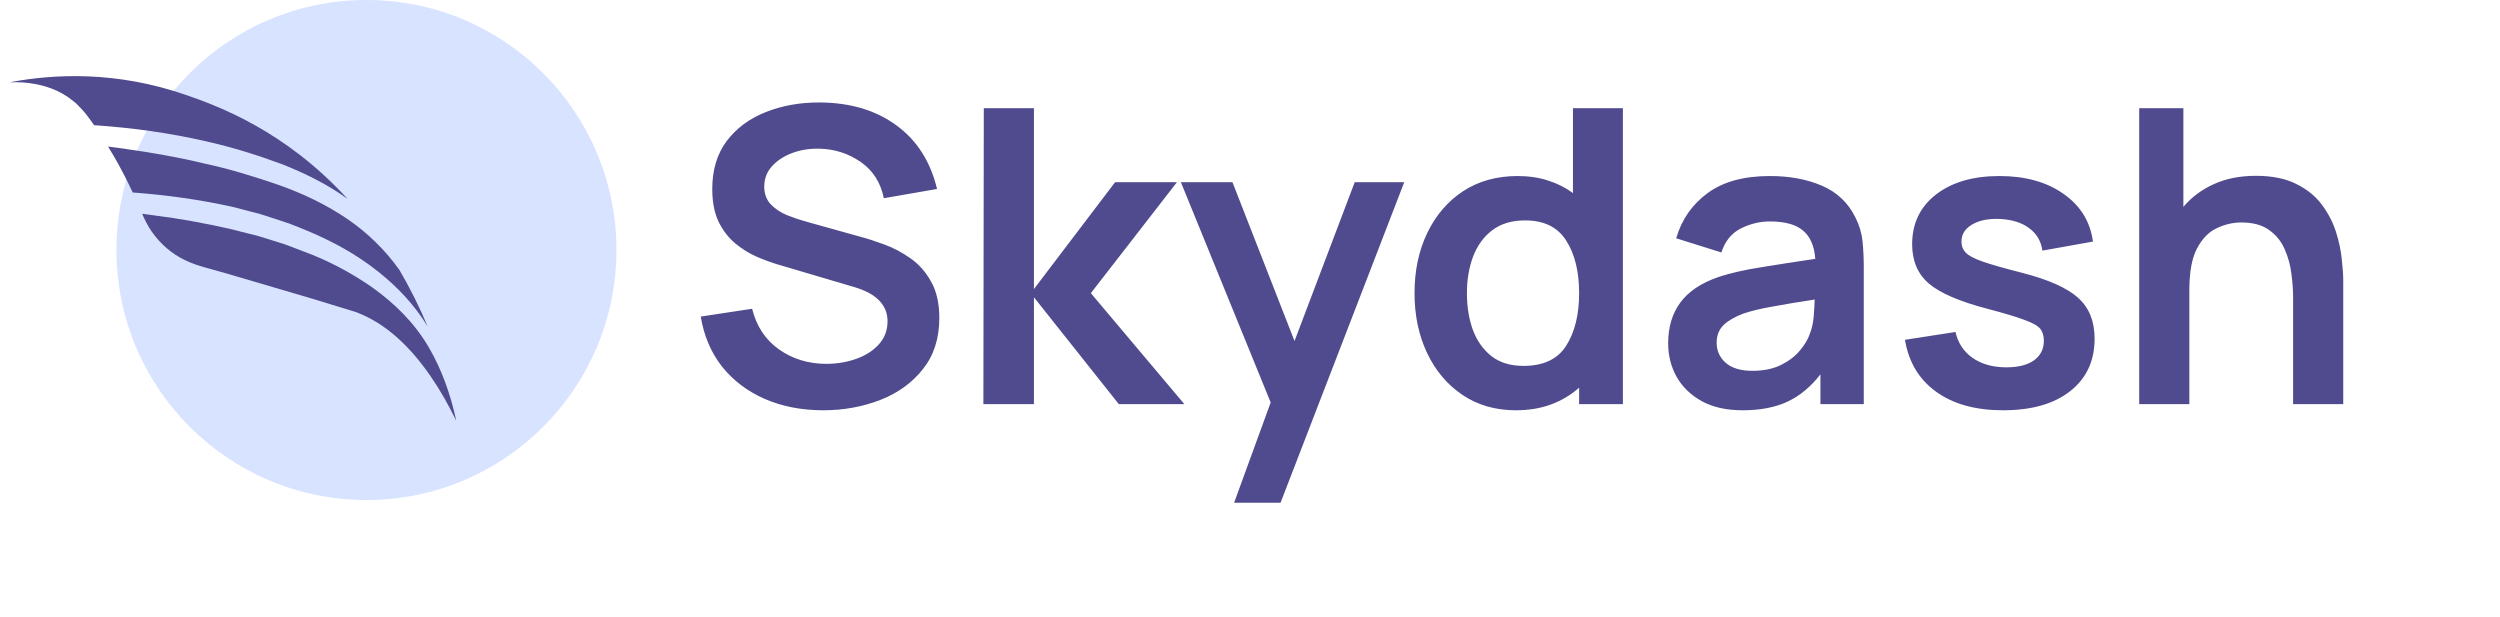
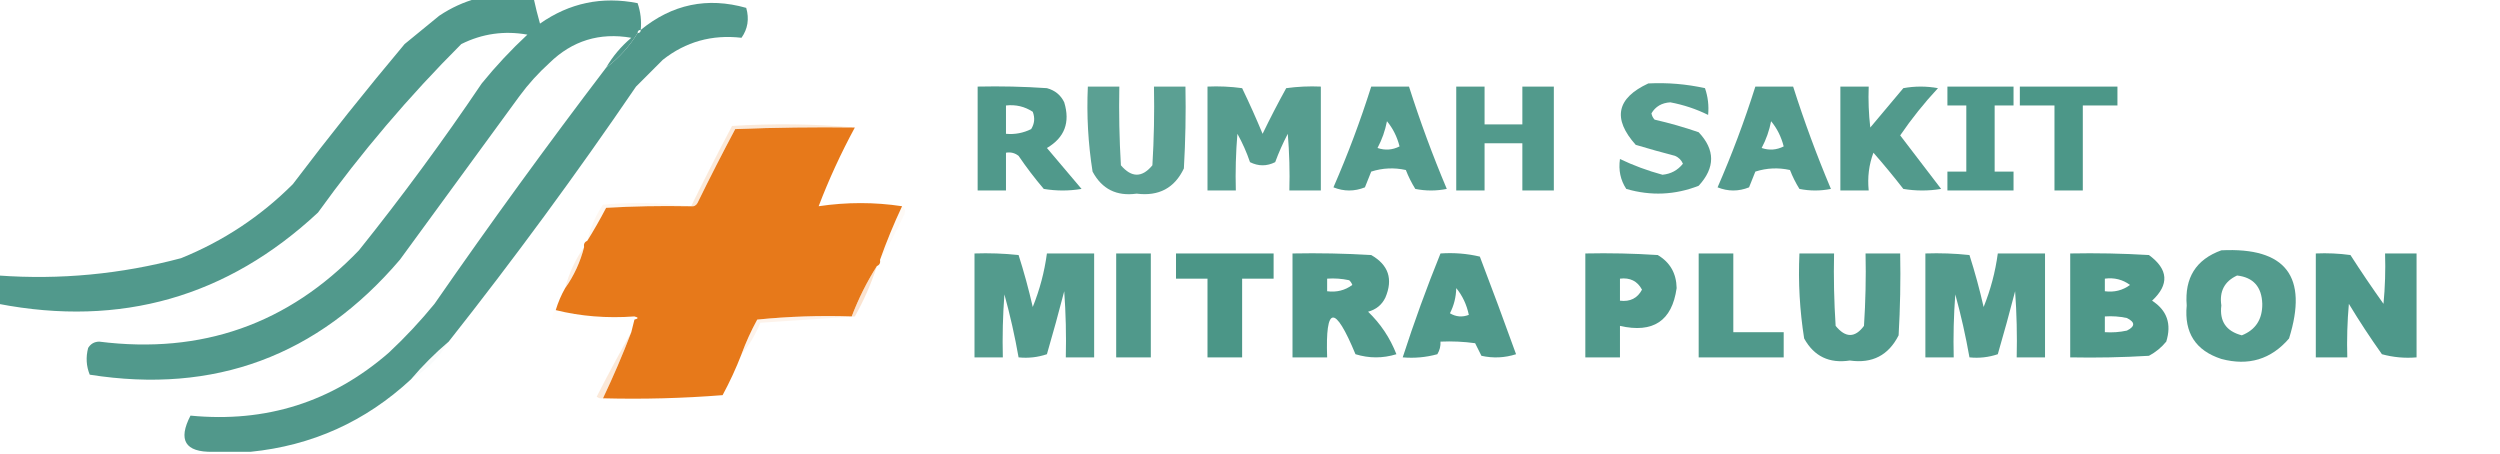
- <svg xmlns="http://www.w3.org/2000/svg" width="365" height="90" viewBox="0 0 365 90" fill="none">
-   <path d="M120.19 59.9C123.15 59.9 125.92 59.4 128.5 58.4C131.08 57.4 133.16 55.9 134.74 53.9C136.34 51.9 137.14 49.41 137.14 46.43C137.14 44.29 136.74 42.52 135.94 41.12C135.16 39.7 134.15 38.56 132.91 37.7C131.69 36.84 130.42 36.17 129.1 35.69C127.8 35.21 126.62 34.83 125.56 34.55L117.82 32.39C116.86 32.13 115.9 31.81 114.94 31.43C113.98 31.03 113.18 30.5 112.54 29.84C111.9 29.16 111.58 28.29 111.58 27.23C111.58 26.11 111.95 25.13 112.69 24.29C113.45 23.45 114.44 22.8 115.66 22.34C116.9 21.88 118.24 21.67 119.68 21.71C121.9 21.77 123.9 22.42 125.68 23.66C127.46 24.9 128.58 26.66 129.04 28.94L136.81 27.59C135.85 23.59 133.88 20.5 130.9 18.32C127.92 16.12 124.21 15 119.77 14.96C116.85 14.94 114.19 15.41 111.79 16.37C109.41 17.31 107.51 18.72 106.09 20.6C104.69 22.48 103.99 24.81 103.99 27.59C103.99 29.49 104.3 31.09 104.92 32.39C105.56 33.67 106.37 34.72 107.35 35.54C108.35 36.36 109.4 37.01 110.5 37.49C111.62 37.97 112.66 38.35 113.62 38.63L124.78 41.93C127.98 42.89 129.58 44.55 129.58 46.91C129.58 48.23 129.15 49.36 128.29 50.3C127.45 51.22 126.35 51.92 124.99 52.4C123.63 52.88 122.18 53.12 120.64 53.12C118.04 53.12 115.74 52.42 113.74 51.02C111.76 49.62 110.45 47.64 109.81 45.08L102.31 46.22C102.77 49.04 103.81 51.48 105.43 53.54C107.07 55.58 109.15 57.15 111.67 58.25C114.21 59.35 117.05 59.9 120.19 59.9ZM143.574 59H150.954V43.4L163.344 59H172.914L159.264 42.8L171.834 26.6H162.804L150.954 42.2V15.8H143.634L143.574 59ZM180.179 73.4H186.959L205.019 26.6H197.789L188.999 49.79L179.939 26.6H172.409L185.519 58.76L180.179 73.4ZM221.311 59.9C223.231 59.9 224.961 59.61 226.501 59.03C228.041 58.45 229.391 57.64 230.551 56.6V59H236.941V15.8H229.651V28.19C228.571 27.39 227.361 26.78 226.021 26.36C224.681 25.92 223.201 25.7 221.581 25.7C218.521 25.7 215.861 26.44 213.601 27.92C211.361 29.4 209.621 31.43 208.381 34.01C207.141 36.59 206.521 39.52 206.521 42.8C206.521 46.04 207.131 48.95 208.351 51.53C209.571 54.11 211.291 56.15 213.511 57.65C215.731 59.15 218.331 59.9 221.311 59.9ZM222.421 53.42C220.541 53.42 218.991 52.95 217.771 52.01C216.551 51.05 215.641 49.77 215.041 48.17C214.461 46.57 214.171 44.78 214.171 42.8C214.171 40.84 214.471 39.06 215.071 37.46C215.691 35.84 216.621 34.56 217.861 33.62C219.121 32.66 220.721 32.18 222.661 32.18C225.421 32.18 227.421 33.16 228.661 35.12C229.921 37.08 230.551 39.64 230.551 42.8C230.551 45.94 229.921 48.5 228.661 50.48C227.421 52.44 225.341 53.42 222.421 53.42ZM254.412 59.9C256.992 59.9 259.182 59.48 260.982 58.64C262.802 57.78 264.402 56.45 265.782 54.65V59H272.112V39.11C272.112 37.71 272.052 36.42 271.932 35.24C271.812 34.04 271.462 32.87 270.882 31.73C269.822 29.59 268.192 28.05 265.992 27.11C263.812 26.17 261.282 25.7 258.402 25.7C254.602 25.7 251.572 26.53 249.312 28.19C247.052 29.85 245.522 32.05 244.722 34.79L251.322 36.86C251.862 35.2 252.812 34.03 254.172 33.35C255.532 32.67 256.942 32.33 258.402 32.33C260.602 32.33 262.222 32.78 263.262 33.68C264.302 34.56 264.892 35.93 265.032 37.79C262.192 38.21 259.552 38.62 257.112 39.02C254.692 39.4 252.632 39.87 250.932 40.43C248.372 41.31 246.502 42.56 245.322 44.18C244.142 45.78 243.552 47.76 243.552 50.12C243.552 51.9 243.962 53.53 244.782 55.01C245.622 56.49 246.852 57.68 248.472 58.58C250.092 59.46 252.072 59.9 254.412 59.9ZM255.852 54.14C254.152 54.14 252.852 53.75 251.952 52.97C251.072 52.19 250.632 51.21 250.632 50.03C250.632 48.97 250.972 48.11 251.652 47.45C252.352 46.79 253.322 46.23 254.562 45.77C255.702 45.39 257.072 45.06 258.672 44.78C260.272 44.48 262.362 44.13 264.942 43.73C264.922 44.49 264.872 45.34 264.792 46.28C264.712 47.2 264.522 48.03 264.222 48.77C263.982 49.51 263.512 50.3 262.812 51.14C262.132 51.98 261.212 52.69 260.052 53.27C258.892 53.85 257.492 54.14 255.852 54.14ZM292.433 59.9C296.613 59.9 299.883 58.97 302.243 57.11C304.623 55.25 305.813 52.69 305.813 49.43C305.813 46.91 305.013 44.93 303.413 43.49C301.833 42.05 299.103 40.83 295.223 39.83C292.703 39.19 290.803 38.65 289.523 38.21C288.263 37.77 287.423 37.33 287.003 36.89C286.583 36.45 286.373 35.92 286.373 35.3C286.373 34.22 286.893 33.38 287.933 32.78C288.973 32.16 290.343 31.89 292.043 31.97C293.803 32.07 295.213 32.52 296.273 33.32C297.353 34.12 297.993 35.21 298.193 36.59L305.573 35.27C305.173 32.35 303.743 30.03 301.283 28.31C298.823 26.57 295.703 25.7 291.923 25.7C288.063 25.7 284.973 26.6 282.653 28.4C280.333 30.2 279.173 32.62 279.173 35.66C279.173 38.08 279.983 39.99 281.603 41.39C283.243 42.79 286.093 44.02 290.153 45.08C292.593 45.72 294.393 46.26 295.553 46.7C296.733 47.12 297.503 47.55 297.863 47.99C298.223 48.43 298.403 49.02 298.403 49.76C298.403 50.96 297.923 51.91 296.963 52.61C296.003 53.29 294.663 53.63 292.943 53.63C290.963 53.63 289.313 53.17 287.993 52.25C286.693 51.33 285.863 50.07 285.503 48.47L278.123 49.61C278.663 52.87 280.183 55.4 282.683 57.2C285.183 59 288.433 59.9 292.433 59.9ZM312.324 59H319.644V42.35C319.644 39.73 320.014 37.71 320.754 36.29C321.514 34.85 322.474 33.86 323.634 33.32C324.814 32.76 326.014 32.48 327.234 32.48C328.954 32.48 330.324 32.86 331.344 33.62C332.364 34.36 333.114 35.31 333.594 36.47C334.094 37.61 334.414 38.8 334.554 40.04C334.714 41.28 334.794 42.4 334.794 43.4V59H342.114V40.91C342.114 40.15 342.044 39.14 341.904 37.88C341.784 36.62 341.504 35.29 341.064 33.89C340.624 32.49 339.944 31.17 339.024 29.93C338.104 28.67 336.854 27.65 335.274 26.87C333.714 26.07 331.744 25.67 329.364 25.67C327.024 25.67 324.964 26.08 323.184 26.9C321.424 27.7 319.954 28.8 318.774 30.2V15.8H312.324V59Z" fill="#504B8E" />
-   <circle cx="53.5" cy="36.5" r="36.5" fill="#D8E3FF" />
-   <path d="M3.437 12.043C5.632 12.232 7.878 12.779 9.927 14.173C10.411 14.576 10.953 14.886 11.396 15.378C11.841 15.859 12.33 16.332 12.706 16.862C13.061 17.329 13.405 17.793 13.739 18.277C19.212 18.651 24.674 19.388 30.083 20.632C33.851 21.479 37.574 22.635 41.259 24.001C44.498 25.298 47.719 26.857 50.724 29.02C41.603 19.039 31.788 15.466 27.132 13.856C16.999 10.349 7.944 10.771 1.394 12.014C2.068 11.989 2.754 12.005 3.437 12.043Z" fill="#504B8E" />
-   <path d="M29.634 23.831C25.952 22.93 22.223 22.306 18.488 21.769C17.584 21.635 16.679 21.5 15.779 21.401C16.863 23.154 17.881 25.009 18.811 26.919C19 27.305 19.186 27.704 19.374 28.101C24.255 28.462 29.132 29.135 33.975 30.208L36.744 30.925L38.126 31.295L39.495 31.739L42.232 32.637C43.142 32.985 44.041 33.35 44.945 33.728C48.532 35.235 52.068 37.127 55.31 39.737C57.967 41.85 60.479 44.453 62.436 47.665C61.301 44.963 59.941 42.187 58.316 39.415C56.192 36.434 53.663 34.027 50.928 32.116C47.68 29.882 44.179 28.224 40.584 26.97C36.989 25.729 33.335 24.613 29.634 23.831Z" fill="#504B8E" />
-   <path d="M54.327 41.942C51.136 39.724 47.738 37.96 44.217 36.672L41.59 35.671L38.917 34.835L37.576 34.422L36.222 34.084L33.522 33.406C29.894 32.589 26.243 31.91 22.57 31.456C21.965 31.363 21.359 31.278 20.75 31.207C21.178 32.184 21.604 33.027 22.136 33.79C23.44 35.651 25.102 37.066 26.972 37.963C27.904 38.426 28.871 38.745 29.892 39.035L33.048 39.92L45.655 43.629L51.934 45.553C54.124 46.363 56.181 47.66 58.023 49.314C61.585 52.516 64.358 56.817 66.612 61.425C65.782 57.542 64.462 53.888 62.634 50.767C60.463 47.017 57.486 44.205 54.327 41.942Z" fill="#504B8E" />
+ <svg xmlns="http://www.w3.org/2000/svg" version="1.1" width="794px" height="144px" style="shape-rendering:geometricPrecision; text-rendering:geometricPrecision; image-rendering:optimizeQuality; fill-rule:evenodd; clip-rule:evenodd">
+   <g>
+     <path style="opacity:0.992" fill="#50988b" d="M 151.5,-0.5 C 157.5,-0.5 163.5,-0.5 169.5,-0.5C 170.073,2.147 170.74,4.813 171.5,7.5C 180.844,0.932 191.177,-1.235 202.5,1C 203.444,3.719 203.777,6.552 203.5,9.5C 202.833,9.5 202.5,9.833 202.5,10.5C 199.877,14.791 196.544,18.457 192.5,21.5C 194.557,17.933 197.223,14.766 200.5,12C 190.42,10.25 181.753,12.917 174.5,20C 170.964,23.201 167.797,26.701 165,30.5C 152.333,47.833 139.667,65.167 127,82.5C 100.919,113.081 68.086,125.247 28.5,119C 27.39,116.263 27.223,113.429 28,110.5C 28.804,109.196 29.971,108.529 31.5,108.5C 64.036,112.602 91.536,102.935 114,79.5C 127.732,62.367 140.732,44.7 153,26.5C 157.504,20.964 162.337,15.797 167.5,11C 160.129,9.69 153.129,10.69 146.5,14C 129.892,30.608 114.725,48.441 101,67.5C 72.23,94.322 38.397,103.989 -0.5,96.5C -0.5,93.5 -0.5,90.5 -0.5,87.5C 19.077,88.915 38.41,87.082 57.5,82C 70.941,76.553 82.774,68.72 93,58.5C 104.453,43.378 116.287,28.545 128.5,14C 132.167,11 135.833,8 139.5,5C 143.284,2.471 147.284,0.638 151.5,-0.5 Z" />
+   </g>
+   <g>
+     <path style="opacity:0.994" fill="#50988b" d="M 142.5,108.5 C 138.167,112.167 134.167,116.167 130.5,120.5C 116.071,133.881 99.071,141.548 79.5,143.5C 75.5,143.5 71.5,143.5 67.5,143.5C 58.799,143.623 56.466,139.79 60.5,132C 84.509,134.329 105.509,127.662 123.5,112C 128.7,107.135 133.533,101.968 138,96.5C 155.643,71.038 173.81,46.038 192.5,21.5C 196.544,18.457 199.877,14.791 202.5,10.5C 203.167,10.5 203.5,10.167 203.5,9.5C 213.481,1.337 224.648,-0.996 237,2.5C 238.004,5.993 237.504,9.159 235.5,12C 226.127,10.916 217.793,13.25 210.5,19C 207.667,21.833 204.833,24.667 202,27.5C 183.076,55.244 163.242,82.244 142.5,108.5 Z" />
+   </g>
+   <g>
+     <path style="opacity:0.902" fill="#449283" d="M 523.5,26.5 C 529.577,26.196 535.577,26.696 541.5,28C 542.444,30.719 542.777,33.553 542.5,36.5C 538.755,34.639 534.755,33.306 530.5,32.5C 527.778,32.662 525.778,33.829 524.5,36C 524.645,36.772 524.978,37.439 525.5,38C 530.236,39.081 534.903,40.414 539.5,42C 544.773,47.595 544.773,53.261 539.5,59C 531.982,61.941 524.315,62.274 516.5,60C 514.656,57.196 513.989,54.03 514.5,50.5C 518.787,52.552 523.287,54.219 528,55.5C 530.664,55.251 532.831,54.085 534.5,52C 534.002,50.842 533.169,50.008 532,49.5C 527.811,48.411 523.644,47.245 519.5,46C 512.08,37.687 513.413,31.186 523.5,26.5 Z" />
+   </g>
+   <g>
+     <path style="opacity:0.934" fill="#449283" d="M 310.5,27.5 C 317.841,27.334 325.174,27.5 332.5,28C 335.057,28.685 336.891,30.185 338,32.5C 339.942,38.89 338.109,43.723 332.5,47C 336.167,51.333 339.833,55.667 343.5,60C 339.5,60.667 335.5,60.667 331.5,60C 328.642,56.642 325.975,53.142 323.5,49.5C 322.311,48.571 320.978,48.238 319.5,48.5C 319.5,52.5 319.5,56.5 319.5,60.5C 316.5,60.5 313.5,60.5 310.5,60.5C 310.5,49.5 310.5,38.5 310.5,27.5 Z M 319.5,33.5 C 322.602,33.154 325.435,33.821 328,35.5C 328.743,37.441 328.576,39.274 327.5,41C 324.986,42.252 322.32,42.752 319.5,42.5C 319.5,39.5 319.5,36.5 319.5,33.5 Z" />
+   </g>
+   <g>
+     <path style="opacity:0.875" fill="#449283" d="M 345.5,27.5 C 348.833,27.5 352.167,27.5 355.5,27.5C 355.334,35.84 355.5,44.173 356,52.5C 359.391,56.47 362.724,56.47 366,52.5C 366.5,44.173 366.666,35.84 366.5,27.5C 369.833,27.5 373.167,27.5 376.5,27.5C 376.666,36.173 376.5,44.84 376,53.5C 373.04,59.727 368.04,62.393 361,61.5C 354.635,62.388 349.968,60.054 347,54.5C 345.586,45.582 345.086,36.582 345.5,27.5 Z" />
+   </g>
+   <g>
+     <path style="opacity:0.901" fill="#449283" d="M 383.5,27.5 C 387.182,27.335 390.848,27.501 394.5,28C 396.795,32.759 398.962,37.592 401,42.5C 403.357,37.62 405.857,32.786 408.5,28C 412.152,27.501 415.818,27.335 419.5,27.5C 419.5,38.5 419.5,49.5 419.5,60.5C 416.167,60.5 412.833,60.5 409.5,60.5C 409.666,54.491 409.499,48.491 409,42.5C 407.472,45.417 406.139,48.417 405,51.5C 402.333,52.833 399.667,52.833 397,51.5C 395.941,48.382 394.608,45.382 393,42.5C 392.501,48.491 392.334,54.491 392.5,60.5C 389.5,60.5 386.5,60.5 383.5,60.5C 383.5,49.5 383.5,38.5 383.5,27.5 Z" />
+   </g>
+   <g>
+     <path style="opacity:0.916" fill="#449283" d="M 435.5,27.5 C 439.5,27.5 443.5,27.5 447.5,27.5C 451.003,38.507 455.003,49.34 459.5,60C 456.167,60.667 452.833,60.667 449.5,60C 448.308,58.088 447.308,56.088 446.5,54C 442.789,53.175 439.122,53.341 435.5,54.5C 434.833,56.167 434.167,57.833 433.5,59.5C 430.167,60.833 426.833,60.833 423.5,59.5C 428.069,49.032 432.069,38.365 435.5,27.5 Z M 440.5,38.5 C 442.383,40.763 443.716,43.43 444.5,46.5C 442.235,47.647 439.902,47.814 437.5,47C 438.929,44.31 439.929,41.477 440.5,38.5 Z" />
+   </g>
+   <g>
+     <path style="opacity:0.924" fill="#449283" d="M 462.5,27.5 C 465.5,27.5 468.5,27.5 471.5,27.5C 471.5,31.5 471.5,35.5 471.5,39.5C 475.5,39.5 479.5,39.5 483.5,39.5C 483.5,35.5 483.5,31.5 483.5,27.5C 486.833,27.5 490.167,27.5 493.5,27.5C 493.5,38.5 493.5,49.5 493.5,60.5C 490.167,60.5 486.833,60.5 483.5,60.5C 483.5,55.5 483.5,50.5 483.5,45.5C 479.5,45.5 475.5,45.5 471.5,45.5C 471.5,50.5 471.5,55.5 471.5,60.5C 468.5,60.5 465.5,60.5 462.5,60.5C 462.5,49.5 462.5,38.5 462.5,27.5 Z" />
+   </g>
+   <g>
+     <path style="opacity:0.916" fill="#449283" d="M 557.5,27.5 C 561.5,27.5 565.5,27.5 569.5,27.5C 573.003,38.507 577.003,49.34 581.5,60C 578.167,60.667 574.833,60.667 571.5,60C 570.308,58.088 569.308,56.088 568.5,54C 564.789,53.175 561.122,53.341 557.5,54.5C 556.833,56.167 556.167,57.833 555.5,59.5C 552.167,60.833 548.833,60.833 545.5,59.5C 550.069,49.032 554.069,38.365 557.5,27.5 Z M 562.5,38.5 C 564.383,40.763 565.716,43.43 566.5,46.5C 564.235,47.647 561.902,47.814 559.5,47C 560.929,44.31 561.929,41.477 562.5,38.5 Z" />
+   </g>
+   <g>
+     <path style="opacity:0.922" fill="#449283" d="M 584.5,27.5 C 587.5,27.5 590.5,27.5 593.5,27.5C 593.334,31.846 593.501,36.179 594,40.5C 597.5,36.333 601,32.167 604.5,28C 608.167,27.333 611.833,27.333 615.5,28C 611.106,32.722 607.106,37.722 603.5,43C 607.819,48.656 612.153,54.322 616.5,60C 612.5,60.667 608.5,60.667 604.5,60C 601.453,56.075 598.286,52.241 595,48.5C 593.576,52.297 593.076,56.297 593.5,60.5C 590.5,60.5 587.5,60.5 584.5,60.5C 584.5,49.5 584.5,38.5 584.5,27.5 Z" />
+   </g>
+   <g>
+     <path style="opacity:0.945" fill="#449283" d="M 618.5,27.5 C 625.5,27.5 632.5,27.5 639.5,27.5C 639.5,29.5 639.5,31.5 639.5,33.5C 637.5,33.5 635.5,33.5 633.5,33.5C 633.5,40.5 633.5,47.5 633.5,54.5C 635.5,54.5 637.5,54.5 639.5,54.5C 639.5,56.5 639.5,58.5 639.5,60.5C 632.5,60.5 625.5,60.5 618.5,60.5C 618.5,58.5 618.5,56.5 618.5,54.5C 620.5,54.5 622.5,54.5 624.5,54.5C 624.5,47.5 624.5,40.5 624.5,33.5C 622.5,33.5 620.5,33.5 618.5,33.5C 618.5,31.5 618.5,29.5 618.5,27.5 Z" />
+   </g>
+   <g>
+     <path style="opacity:0.954" fill="#449283" d="M 641.5,27.5 C 651.833,27.5 662.167,27.5 672.5,27.5C 672.5,29.5 672.5,31.5 672.5,33.5C 668.833,33.5 665.167,33.5 661.5,33.5C 661.5,42.5 661.5,51.5 661.5,60.5C 658.5,60.5 655.5,60.5 652.5,60.5C 652.5,51.5 652.5,42.5 652.5,33.5C 648.833,33.5 645.167,33.5 641.5,33.5C 641.5,31.5 641.5,29.5 641.5,27.5 Z" />
+   </g>
+   <g>
+     <path style="opacity:0.999" fill="#e7791a" d="M 271.5,40.5 C 267.072,48.681 263.239,57.014 260,65.5C 268.932,64.172 277.765,64.172 286.5,65.5C 283.884,71.063 281.551,76.73 279.5,82.5C 279.672,83.492 279.338,84.158 278.5,84.5C 275.326,89.516 272.659,94.849 270.5,100.5C 260.478,100.168 250.478,100.501 240.5,101.5C 238.547,105.069 236.881,108.736 235.5,112.5C 233.785,116.931 231.785,121.265 229.5,125.5C 216.851,126.499 204.184,126.832 191.5,126.5C 194.782,119.605 197.782,112.605 200.5,105.5C 200.833,104.167 201.167,102.833 201.5,101.5C 202.833,101.167 202.833,100.833 201.5,100.5C 192.766,101.135 184.433,100.468 176.5,98.5C 177.264,95.982 178.264,93.649 179.5,91.5C 182.29,87.584 184.29,83.251 185.5,78.5C 185.328,77.508 185.662,76.842 186.5,76.5C 188.599,73.144 190.599,69.644 192.5,66C 201.16,65.5 209.827,65.334 218.5,65.5C 218.833,65.5 219.167,65.5 219.5,65.5C 220.376,65.631 221.043,65.297 221.5,64.5C 225.372,56.589 229.372,48.755 233.5,41C 246.162,40.5 258.829,40.333 271.5,40.5 Z" />
+   </g>
+   <g>
+     <path style="opacity:0.329" fill="#f3bc8c" d="M 271.5,40.5 C 258.829,40.333 246.162,40.5 233.5,41C 229.372,48.755 225.372,56.589 221.5,64.5C 221.043,65.297 220.376,65.631 219.5,65.5C 223.693,56.949 228.026,48.449 232.5,40C 245.673,39.173 258.673,39.34 271.5,40.5 Z" />
+   </g>
+   <g>
+     <path style="opacity:0.184" fill="#f7d1b0" d="M 218.5,65.5 C 209.827,65.334 201.16,65.5 192.5,66C 190.599,69.644 188.599,73.144 186.5,76.5C 187.469,72.392 189.136,68.559 191.5,65C 200.676,64.176 209.676,64.343 218.5,65.5 Z" />
+   </g>
+   <g>
+     <path style="opacity:0.078" fill="#f2b784" d="M 286.5,65.5 C 287.573,66.251 287.74,67.251 287,68.5C 284.726,73.387 282.226,78.054 279.5,82.5C 281.551,76.73 283.884,71.063 286.5,65.5 Z" />
+   </g>
+   <g>
+     <path style="opacity:0.917" fill="#449283" d="M 705.5,79.5 C 725.984,78.492 733.151,87.826 727,107.5C 721.289,114.137 714.123,116.304 705.5,114C 697.331,111.345 693.665,105.678 694.5,97C 693.786,88.236 697.452,82.402 705.5,79.5 Z M 710.5,87.5 C 715.662,88.097 718.329,91.097 718.5,96.5C 718.551,101.425 716.384,104.758 712,106.5C 707.04,105.212 704.874,102.045 705.5,97C 704.828,92.527 706.495,89.36 710.5,87.5 Z" />
+   </g>
+   <g>
+     <path style="opacity:0.239" fill="#f2b987" d="M 185.5,78.5 C 184.29,83.251 182.29,87.584 179.5,91.5C 180.71,86.749 182.71,82.416 185.5,78.5 Z" />
+   </g>
+   <g>
+     <path style="opacity:0.917" fill="#449283" d="M 309.5,80.5 C 314.179,80.334 318.845,80.501 323.5,81C 325.227,86.406 326.727,91.906 328,97.5C 330.217,92.017 331.717,86.351 332.5,80.5C 337.5,80.5 342.5,80.5 347.5,80.5C 347.5,91.5 347.5,102.5 347.5,113.5C 344.5,113.5 341.5,113.5 338.5,113.5C 338.666,106.492 338.5,99.492 338,92.5C 336.266,99.201 334.433,105.867 332.5,112.5C 329.572,113.484 326.572,113.817 323.5,113.5C 322.32,106.778 320.82,100.111 319,93.5C 318.5,100.158 318.334,106.825 318.5,113.5C 315.5,113.5 312.5,113.5 309.5,113.5C 309.5,102.5 309.5,91.5 309.5,80.5 Z" />
+   </g>
+   <g>
+     <path style="opacity:0.933" fill="#449283" d="M 354.5,80.5 C 358.167,80.5 361.833,80.5 365.5,80.5C 365.5,91.5 365.5,102.5 365.5,113.5C 361.833,113.5 358.167,113.5 354.5,113.5C 354.5,102.5 354.5,91.5 354.5,80.5 Z" />
+   </g>
+   <g>
+     <path style="opacity:0.962" fill="#449283" d="M 373.5,80.5 C 383.833,80.5 394.167,80.5 404.5,80.5C 404.5,83.167 404.5,85.833 404.5,88.5C 401.167,88.5 397.833,88.5 394.5,88.5C 394.5,96.833 394.5,105.167 394.5,113.5C 390.833,113.5 387.167,113.5 383.5,113.5C 383.5,105.167 383.5,96.833 383.5,88.5C 380.167,88.5 376.833,88.5 373.5,88.5C 373.5,85.833 373.5,83.167 373.5,80.5 Z" />
+   </g>
+   <g>
+     <path style="opacity:0.934" fill="#449283" d="M 410.5,80.5 C 418.84,80.334 427.173,80.5 435.5,81C 440.992,84.142 442.492,88.642 440,94.5C 438.891,96.815 437.057,98.315 434.5,99C 438.481,102.82 441.481,107.32 443.5,112.5C 439.167,113.833 434.833,113.833 430.5,112.5C 423.919,96.638 420.919,96.971 421.5,113.5C 417.833,113.5 414.167,113.5 410.5,113.5C 410.5,102.5 410.5,91.5 410.5,80.5 Z M 421.5,88.5 C 423.857,88.337 426.19,88.503 428.5,89C 428.957,89.414 429.291,89.914 429.5,90.5C 427.149,92.229 424.482,92.896 421.5,92.5C 421.5,91.167 421.5,89.833 421.5,88.5 Z" />
+   </g>
+   <g>
+     <path style="opacity:0.931" fill="#449283" d="M 457.5,80.5 C 461.767,80.203 465.934,80.536 470,81.5C 473.932,91.795 477.765,102.128 481.5,112.5C 477.878,113.659 474.211,113.825 470.5,113C 469.833,111.667 469.167,110.333 468.5,109C 464.848,108.501 461.182,108.335 457.5,108.5C 457.579,109.93 457.246,111.264 456.5,112.5C 452.893,113.489 449.226,113.823 445.5,113.5C 449.104,102.354 453.104,91.354 457.5,80.5 Z M 462.5,91.5 C 464.486,93.925 465.819,96.758 466.5,100C 464.421,100.808 462.421,100.641 460.5,99.5C 461.785,96.98 462.452,94.313 462.5,91.5 Z" />
+   </g>
+   <g>
+     <path style="opacity:0.935" fill="#449283" d="M 503.5,80.5 C 511.174,80.334 518.841,80.5 526.5,81C 530.415,83.322 532.415,86.822 532.5,91.5C 531.038,101.917 525.038,105.917 514.5,103.5C 514.5,106.833 514.5,110.167 514.5,113.5C 510.833,113.5 507.167,113.5 503.5,113.5C 503.5,102.5 503.5,91.5 503.5,80.5 Z M 514.5,88.5 C 517.712,88.106 520.046,89.272 521.5,92C 520.046,94.728 517.712,95.894 514.5,95.5C 514.5,93.167 514.5,90.833 514.5,88.5 Z" />
+   </g>
+   <g>
+     <path style="opacity:0.936" fill="#449283" d="M 539.5,80.5 C 543.167,80.5 546.833,80.5 550.5,80.5C 550.5,88.833 550.5,97.167 550.5,105.5C 555.833,105.5 561.167,105.5 566.5,105.5C 566.5,108.167 566.5,110.833 566.5,113.5C 557.5,113.5 548.5,113.5 539.5,113.5C 539.5,102.5 539.5,91.5 539.5,80.5 Z" />
+   </g>
+   <g>
+     <path style="opacity:0.925" fill="#449283" d="M 571.5,80.5 C 575.167,80.5 578.833,80.5 582.5,80.5C 582.334,88.174 582.5,95.841 583,103.5C 586.142,107.352 589.142,107.352 592,103.5C 592.5,95.841 592.666,88.174 592.5,80.5C 596.167,80.5 599.833,80.5 603.5,80.5C 603.666,89.173 603.5,97.84 603,106.5C 599.796,112.853 594.629,115.519 587.5,114.5C 580.959,115.496 576.126,113.163 573,107.5C 571.586,98.582 571.086,89.582 571.5,80.5 Z" />
+   </g>
+   <g>
+     <path style="opacity:0.917" fill="#449283" d="M 611.5,80.5 C 616.179,80.334 620.845,80.501 625.5,81C 627.227,86.406 628.727,91.906 630,97.5C 632.217,92.017 633.717,86.351 634.5,80.5C 639.5,80.5 644.5,80.5 649.5,80.5C 649.5,91.5 649.5,102.5 649.5,113.5C 646.5,113.5 643.5,113.5 640.5,113.5C 640.666,106.492 640.5,99.492 640,92.5C 638.266,99.201 636.433,105.867 634.5,112.5C 631.572,113.484 628.572,113.817 625.5,113.5C 624.32,106.778 622.82,100.111 621,93.5C 620.5,100.158 620.334,106.825 620.5,113.5C 617.5,113.5 614.5,113.5 611.5,113.5C 611.5,102.5 611.5,91.5 611.5,80.5 Z" />
+   </g>
+   <g>
+     <path style="opacity:0.948" fill="#449283" d="M 657.5,80.5 C 665.84,80.334 674.173,80.5 682.5,81C 688.684,85.528 689.018,90.362 683.5,95.5C 688.253,98.573 689.753,102.906 688,108.5C 686.457,110.378 684.624,111.878 682.5,113C 674.173,113.5 665.84,113.666 657.5,113.5C 657.5,102.5 657.5,91.5 657.5,80.5 Z M 668.5,88.5 C 671.482,88.104 674.149,88.771 676.5,90.5C 674.149,92.229 671.482,92.896 668.5,92.5C 668.5,91.167 668.5,89.833 668.5,88.5 Z M 668.5,100.5 C 670.857,100.337 673.19,100.503 675.5,101C 678.167,102.333 678.167,103.667 675.5,105C 673.19,105.497 670.857,105.663 668.5,105.5C 668.5,103.833 668.5,102.167 668.5,100.5 Z" />
+   </g>
+   <g>
+     <path style="opacity:0.945" fill="#449283" d="M 735.5,80.5 C 739.182,80.335 742.848,80.501 746.5,81C 749.876,86.253 753.376,91.42 757,96.5C 757.499,91.177 757.666,85.844 757.5,80.5C 760.833,80.5 764.167,80.5 767.5,80.5C 767.5,91.5 767.5,102.5 767.5,113.5C 763.774,113.823 760.107,113.489 756.5,112.5C 752.803,107.302 749.303,101.969 746,96.5C 745.501,102.157 745.334,107.824 745.5,113.5C 742.167,113.5 738.833,113.5 735.5,113.5C 735.5,102.5 735.5,91.5 735.5,80.5 Z" />
+   </g>
+   <g>
+     <path style="opacity:0.341" fill="#f1ad74" d="M 278.5,84.5 C 276.72,90.061 274.387,95.394 271.5,100.5C 271.167,100.5 270.833,100.5 270.5,100.5C 272.659,94.849 275.326,89.516 278.5,84.5 Z" />
+   </g>
+   <g>
+     <path style="opacity:0.074" fill="#f9e0ca" d="M 176.5,98.5 C 184.433,100.468 192.766,101.135 201.5,100.5C 201.5,100.833 201.5,101.167 201.5,101.5C 192.833,101.5 184.167,101.5 175.5,101.5C 175.263,100.209 175.596,99.209 176.5,98.5 Z" />
+   </g>
+   <g>
+     <path style="opacity:0.235" fill="#f7ceab" d="M 270.5,100.5 C 270.833,100.5 271.167,100.5 271.5,100.5C 261.659,101.167 251.659,101.833 241.5,102.5C 239.977,106.229 237.977,109.562 235.5,112.5C 236.881,108.736 238.547,105.069 240.5,101.5C 250.478,100.501 260.478,100.168 270.5,100.5 Z" />
+   </g>
+   <g>
+     <path style="opacity:0.059" fill="#93c0b8" d="M 142.5,108.5 C 139.5,113.5 135.5,117.5 130.5,120.5C 134.167,116.167 138.167,112.167 142.5,108.5 Z" />
+   </g>
+   <g>
+     <path style="opacity:0.31" fill="#f2b784" d="M 200.5,105.5 C 197.782,112.605 194.782,119.605 191.5,126.5C 190.761,126.631 190.094,126.464 189.5,126C 193.068,119.025 196.735,112.192 200.5,105.5 Z" />
+   </g>
</svg>
